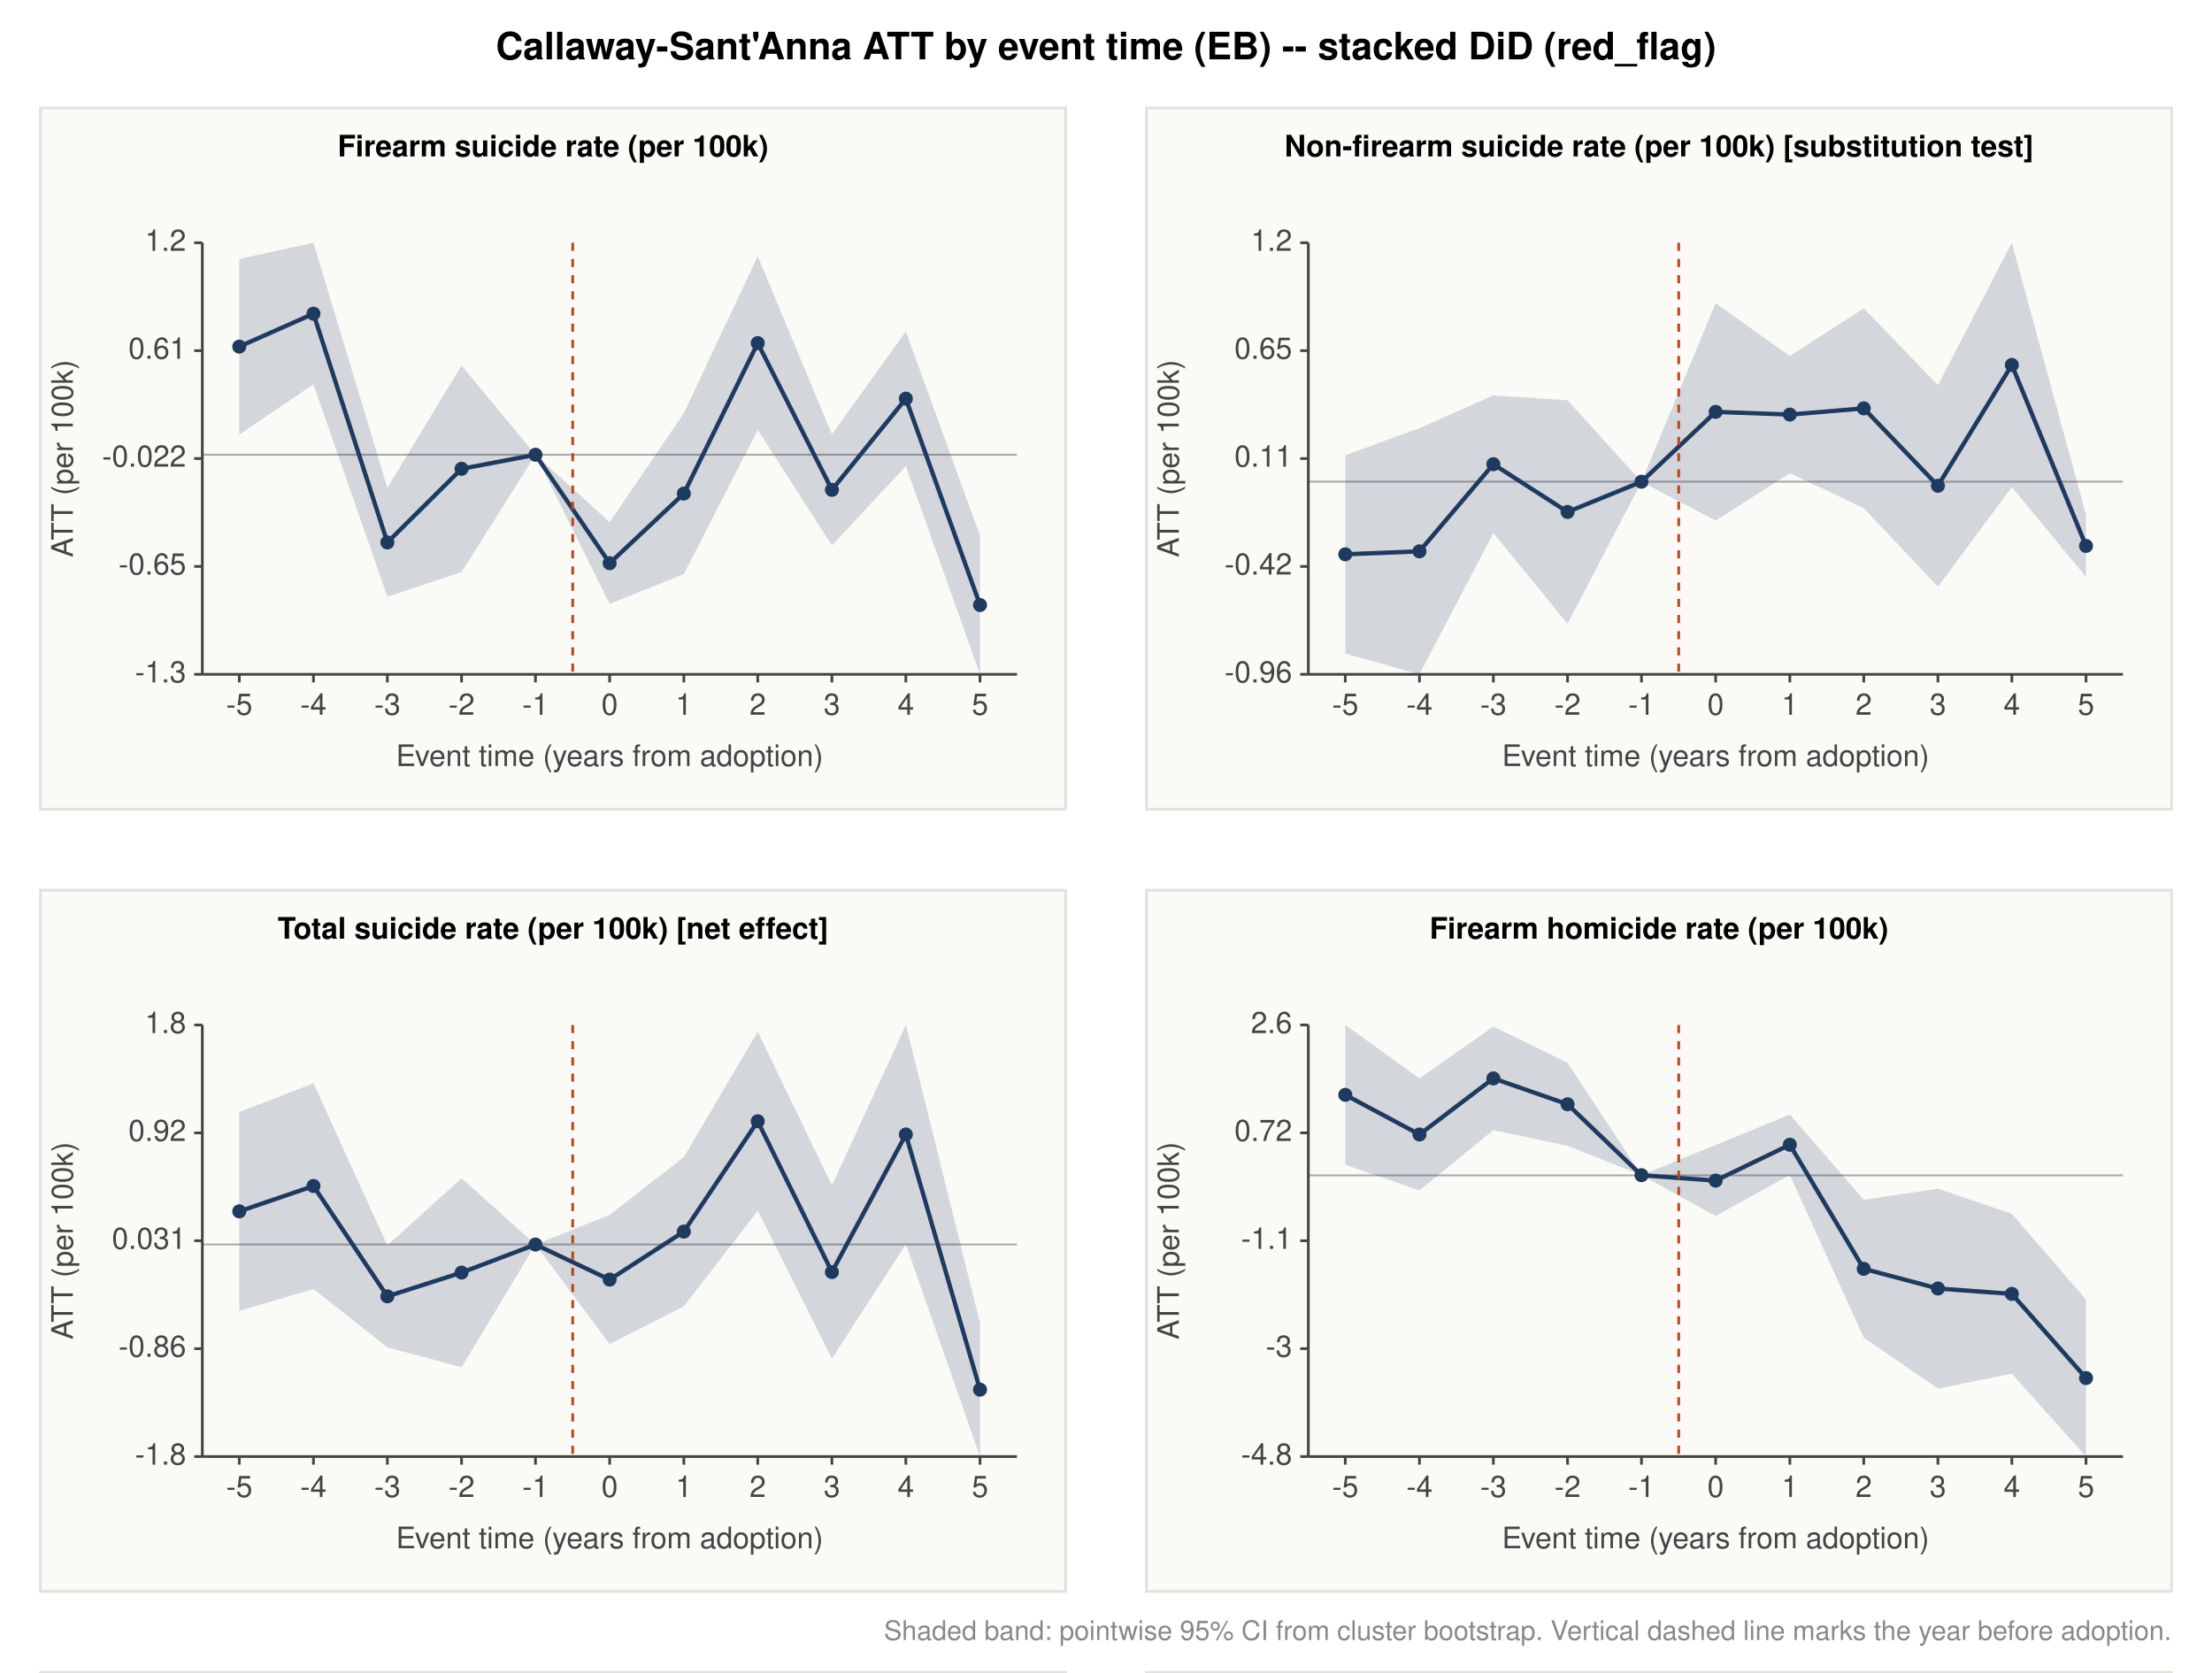
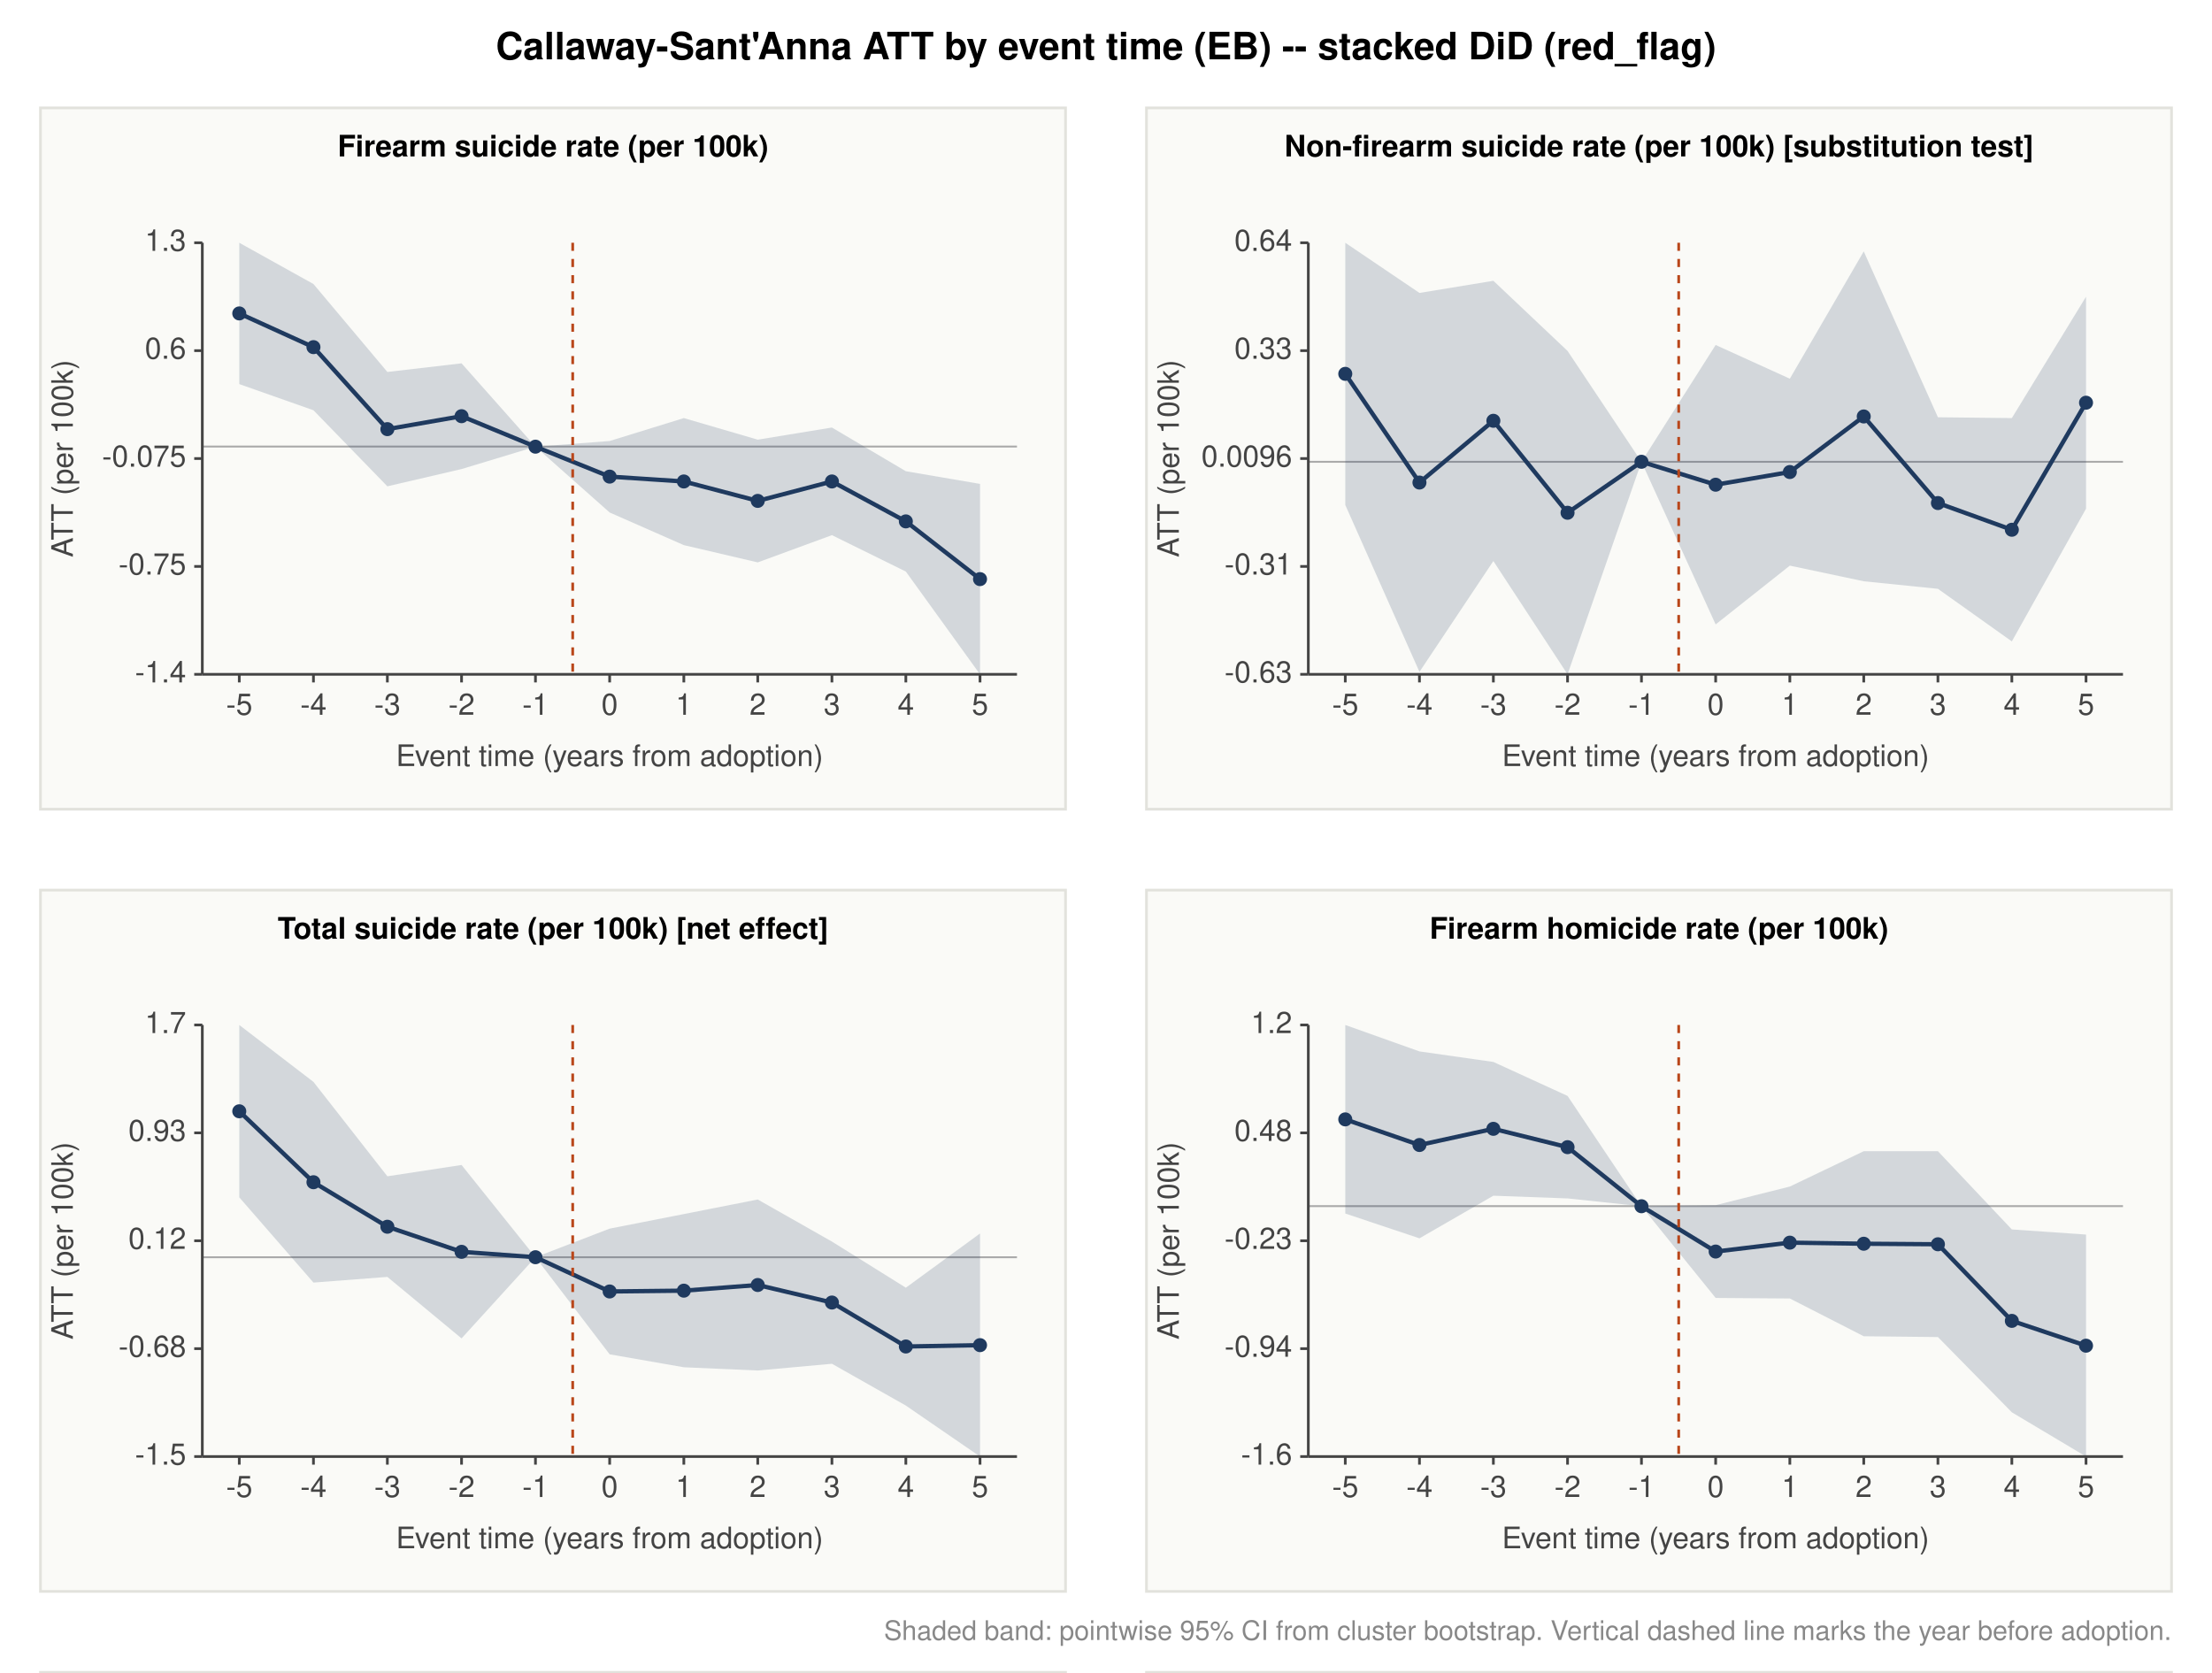
<svg xmlns="http://www.w3.org/2000/svg" viewBox="0 0 820 620" font-family="-apple-system, Segoe UI, Helvetica, Arial, sans-serif" font-size="11">
  <text x="410.0" y="22" text-anchor="middle" font-size="14" font-weight="600">Callaway-Sant'Anna ATT by event time (EB) -- stacked DiD (red_flag)</text>
  <rect x="15" y="40" width="380" height="260" fill="#fafaf7" stroke="#e2e2dc" />
  <text x="205.0" y="58" text-anchor="middle" font-weight="600">Firearm suicide rate (per 100k)</text>
-   <line x1="75" y1="168.584" x2="377" y2="168.584" stroke="#aaaaaa" stroke-width="0.7" />
-   <polygon points="88.7,96.0 116.2,90.0 143.6,180.9 171.1,135.5 198.5,168.6 226.0,193.6 253.5,153.2 280.9,95.0 308.4,161.0 335.8,122.9 363.3,198.6 363.3,250.0 335.8,172.8 308.4,202.2 280.9,159.4 253.5,212.8 226.0,223.9 198.5,168.6 171.1,212.1 143.6,221.2 116.2,142.5 88.7,161.1" fill="#1f3a5f" opacity="0.18" />
-   <polyline points="88.7,128.5 116.2,116.3 143.6,201.1 171.1,173.8 198.5,168.6 226.0,208.8 253.5,183.0 280.9,127.2 308.4,181.6 335.8,147.8 363.3,224.3" fill="none" stroke="#1f3a5f" stroke-width="1.6" />
-   <circle cx="88.7" cy="128.5" r="2.6" fill="#1f3a5f" />
-   <circle cx="116.2" cy="116.3" r="2.6" fill="#1f3a5f" />
-   <circle cx="143.6" cy="201.1" r="2.6" fill="#1f3a5f" />
-   <circle cx="171.1" cy="173.8" r="2.6" fill="#1f3a5f" />
-   <circle cx="198.5" cy="168.6" r="2.6" fill="#1f3a5f" />
-   <circle cx="226.0" cy="208.8" r="2.6" fill="#1f3a5f" />
-   <circle cx="253.5" cy="183.0" r="2.6" fill="#1f3a5f" />
-   <circle cx="280.9" cy="127.2" r="2.6" fill="#1f3a5f" />
-   <circle cx="308.4" cy="181.6" r="2.6" fill="#1f3a5f" />
-   <circle cx="335.8" cy="147.8" r="2.6" fill="#1f3a5f" />
-   <circle cx="363.3" cy="224.3" r="2.6" fill="#1f3a5f" />
+   <line x1="75" y1="165.551" x2="377" y2="165.551" stroke="#aaaaaa" stroke-width="0.7" />
+   <polygon points="88.7,90.0 116.2,105.3 143.6,137.9 171.1,134.7 198.5,165.6 226.0,163.5 253.5,155.0 280.9,163.0 308.4,158.5 335.8,174.7 363.3,179.4 363.3,250.0 335.8,211.9 308.4,198.4 280.9,208.5 253.5,202.1 226.0,190.0 198.5,165.6 171.1,173.9 143.6,180.3 116.2,152.1 88.7,142.4" fill="#1f3a5f" opacity="0.18" />
+   <polyline points="88.7,116.2 116.2,128.7 143.6,159.1 171.1,154.3 198.5,165.6 226.0,176.7 253.5,178.5 280.9,185.7 308.4,178.5 335.8,193.3 363.3,214.7" fill="none" stroke="#1f3a5f" stroke-width="1.6" />
+   <circle cx="88.7" cy="116.2" r="2.6" fill="#1f3a5f" />
+   <circle cx="116.2" cy="128.7" r="2.6" fill="#1f3a5f" />
+   <circle cx="143.6" cy="159.1" r="2.6" fill="#1f3a5f" />
+   <circle cx="171.1" cy="154.3" r="2.6" fill="#1f3a5f" />
+   <circle cx="198.5" cy="165.6" r="2.6" fill="#1f3a5f" />
+   <circle cx="226.0" cy="176.7" r="2.6" fill="#1f3a5f" />
+   <circle cx="253.5" cy="178.5" r="2.6" fill="#1f3a5f" />
+   <circle cx="280.9" cy="185.7" r="2.6" fill="#1f3a5f" />
+   <circle cx="308.4" cy="178.5" r="2.6" fill="#1f3a5f" />
+   <circle cx="335.8" cy="193.3" r="2.6" fill="#1f3a5f" />
+   <circle cx="363.3" cy="214.7" r="2.6" fill="#1f3a5f" />
  <line x1="212.3" y1="90" x2="212.3" y2="250" stroke="#b9461a" stroke-dasharray="3 3" />
  <line x1="75" y1="250" x2="377" y2="250" stroke="#444" />
  <line x1="75" y1="90" x2="75" y2="250" stroke="#444" />
  <line x1="88.7" y1="250" x2="88.7" y2="253" stroke="#444" />
  <text x="88.7" y="265" text-anchor="middle" fill="#444">-5</text>
  <line x1="116.2" y1="250" x2="116.2" y2="253" stroke="#444" />
  <text x="116.2" y="265" text-anchor="middle" fill="#444">-4</text>
  <line x1="143.6" y1="250" x2="143.6" y2="253" stroke="#444" />
  <text x="143.6" y="265" text-anchor="middle" fill="#444">-3</text>
  <line x1="171.1" y1="250" x2="171.1" y2="253" stroke="#444" />
  <text x="171.1" y="265" text-anchor="middle" fill="#444">-2</text>
  <line x1="198.5" y1="250" x2="198.5" y2="253" stroke="#444" />
  <text x="198.5" y="265" text-anchor="middle" fill="#444">-1</text>
  <line x1="226.0" y1="250" x2="226.0" y2="253" stroke="#444" />
  <text x="226.0" y="265" text-anchor="middle" fill="#444">0</text>
  <line x1="253.5" y1="250" x2="253.5" y2="253" stroke="#444" />
  <text x="253.5" y="265" text-anchor="middle" fill="#444">1</text>
  <line x1="280.9" y1="250" x2="280.9" y2="253" stroke="#444" />
  <text x="280.9" y="265" text-anchor="middle" fill="#444">2</text>
  <line x1="308.4" y1="250" x2="308.4" y2="253" stroke="#444" />
  <text x="308.4" y="265" text-anchor="middle" fill="#444">3</text>
  <line x1="335.8" y1="250" x2="335.8" y2="253" stroke="#444" />
  <text x="335.8" y="265" text-anchor="middle" fill="#444">4</text>
  <line x1="363.3" y1="250" x2="363.3" y2="253" stroke="#444" />
  <text x="363.3" y="265" text-anchor="middle" fill="#444">5</text>
  <line x1="72" y1="250.0" x2="75" y2="250.0" stroke="#444" />
-   <text x="69" y="253.0" text-anchor="end" fill="#444">-1.3</text>
+   <text x="69" y="253.0" text-anchor="end" fill="#444">-1.4</text>
  <line x1="72" y1="210.0" x2="75" y2="210.0" stroke="#444" />
-   <text x="69" y="213.0" text-anchor="end" fill="#444">-0.65</text>
+   <text x="69" y="213.0" text-anchor="end" fill="#444">-0.75</text>
  <line x1="72" y1="170.0" x2="75" y2="170.0" stroke="#444" />
-   <text x="69" y="173.0" text-anchor="end" fill="#444">-0.022</text>
+   <text x="69" y="173.0" text-anchor="end" fill="#444">-0.075</text>
  <line x1="72" y1="130.0" x2="75" y2="130.0" stroke="#444" />
-   <text x="69" y="133.0" text-anchor="end" fill="#444">0.61</text>
+   <text x="69" y="133.0" text-anchor="end" fill="#444">0.6</text>
  <line x1="72" y1="90.0" x2="75" y2="90.0" stroke="#444" />
-   <text x="69" y="93.0" text-anchor="end" fill="#444">1.2</text>
+   <text x="69" y="93.0" text-anchor="end" fill="#444">1.3</text>
  <text x="226.0" y="284" text-anchor="middle" fill="#444">Event time (years from adoption)</text>
  <text x="27" y="170.0" text-anchor="middle" fill="#444" transform="rotate(-90 27 170.0)">ATT (per 100k)</text>
  <rect x="425" y="40" width="380" height="260" fill="#fafaf7" stroke="#e2e2dc" />
  <text x="615.0" y="58" text-anchor="middle" font-weight="600">Non-firearm suicide rate (per 100k) [substitution test]</text>
-   <line x1="485" y1="178.567" x2="787" y2="178.567" stroke="#aaaaaa" stroke-width="0.7" />
-   <polygon points="498.7,168.8 526.2,158.7 553.6,146.6 581.1,148.4 608.5,178.6 636.0,112.4 663.5,132.0 690.9,114.3 718.4,142.8 745.8,90.0 773.3,190.9 773.3,213.9 745.8,180.6 718.4,217.5 690.9,188.4 663.5,175.4 636.0,193.0 608.5,178.6 581.1,231.3 553.6,197.6 526.2,250.0 498.7,242.3" fill="#1f3a5f" opacity="0.18" />
-   <polyline points="498.7,205.5 526.2,204.4 553.6,172.1 581.1,189.8 608.5,178.6 636.0,152.7 663.5,153.7 690.9,151.4 718.4,180.1 745.8,135.3 773.3,202.4" fill="none" stroke="#1f3a5f" stroke-width="1.6" />
-   <circle cx="498.7" cy="205.5" r="2.6" fill="#1f3a5f" />
-   <circle cx="526.2" cy="204.4" r="2.6" fill="#1f3a5f" />
-   <circle cx="553.6" cy="172.1" r="2.6" fill="#1f3a5f" />
-   <circle cx="581.1" cy="189.8" r="2.6" fill="#1f3a5f" />
-   <circle cx="608.5" cy="178.6" r="2.6" fill="#1f3a5f" />
-   <circle cx="636.0" cy="152.7" r="2.6" fill="#1f3a5f" />
-   <circle cx="663.5" cy="153.7" r="2.6" fill="#1f3a5f" />
-   <circle cx="690.9" cy="151.4" r="2.6" fill="#1f3a5f" />
-   <circle cx="718.4" cy="180.1" r="2.6" fill="#1f3a5f" />
-   <circle cx="745.8" cy="135.3" r="2.6" fill="#1f3a5f" />
-   <circle cx="773.3" cy="202.4" r="2.6" fill="#1f3a5f" />
+   <line x1="485" y1="171.211" x2="787" y2="171.211" stroke="#aaaaaa" stroke-width="0.7" />
+   <polygon points="498.7,90.0 526.2,108.6 553.6,104.1 581.1,130.1 608.5,171.2 636.0,127.9 663.5,140.4 690.9,93.2 718.4,154.7 745.8,155.0 773.3,110.0 773.3,188.6 745.8,237.8 718.4,218.3 690.9,215.5 663.5,209.7 636.0,231.5 608.5,171.2 581.1,250.0 553.6,208.0 526.2,249.1 498.7,187.2" fill="#1f3a5f" opacity="0.18" />
+   <polyline points="498.7,138.6 526.2,178.9 553.6,156.0 581.1,190.1 608.5,171.2 636.0,179.7 663.5,175.0 690.9,154.4 718.4,186.5 745.8,196.4 773.3,149.3" fill="none" stroke="#1f3a5f" stroke-width="1.6" />
+   <circle cx="498.7" cy="138.6" r="2.6" fill="#1f3a5f" />
+   <circle cx="526.2" cy="178.9" r="2.6" fill="#1f3a5f" />
+   <circle cx="553.6" cy="156.0" r="2.6" fill="#1f3a5f" />
+   <circle cx="581.1" cy="190.1" r="2.6" fill="#1f3a5f" />
+   <circle cx="608.5" cy="171.2" r="2.6" fill="#1f3a5f" />
+   <circle cx="636.0" cy="179.7" r="2.6" fill="#1f3a5f" />
+   <circle cx="663.5" cy="175.0" r="2.6" fill="#1f3a5f" />
+   <circle cx="690.9" cy="154.4" r="2.6" fill="#1f3a5f" />
+   <circle cx="718.4" cy="186.5" r="2.6" fill="#1f3a5f" />
+   <circle cx="745.8" cy="196.4" r="2.6" fill="#1f3a5f" />
+   <circle cx="773.3" cy="149.3" r="2.6" fill="#1f3a5f" />
  <line x1="622.3" y1="90" x2="622.3" y2="250" stroke="#b9461a" stroke-dasharray="3 3" />
  <line x1="485" y1="250" x2="787" y2="250" stroke="#444" />
  <line x1="485" y1="90" x2="485" y2="250" stroke="#444" />
  <line x1="498.7" y1="250" x2="498.7" y2="253" stroke="#444" />
  <text x="498.7" y="265" text-anchor="middle" fill="#444">-5</text>
  <line x1="526.2" y1="250" x2="526.2" y2="253" stroke="#444" />
  <text x="526.2" y="265" text-anchor="middle" fill="#444">-4</text>
  <line x1="553.6" y1="250" x2="553.6" y2="253" stroke="#444" />
  <text x="553.6" y="265" text-anchor="middle" fill="#444">-3</text>
  <line x1="581.1" y1="250" x2="581.1" y2="253" stroke="#444" />
  <text x="581.1" y="265" text-anchor="middle" fill="#444">-2</text>
  <line x1="608.5" y1="250" x2="608.5" y2="253" stroke="#444" />
  <text x="608.5" y="265" text-anchor="middle" fill="#444">-1</text>
  <line x1="636.0" y1="250" x2="636.0" y2="253" stroke="#444" />
  <text x="636.0" y="265" text-anchor="middle" fill="#444">0</text>
  <line x1="663.5" y1="250" x2="663.5" y2="253" stroke="#444" />
  <text x="663.5" y="265" text-anchor="middle" fill="#444">1</text>
  <line x1="690.9" y1="250" x2="690.9" y2="253" stroke="#444" />
  <text x="690.9" y="265" text-anchor="middle" fill="#444">2</text>
  <line x1="718.4" y1="250" x2="718.4" y2="253" stroke="#444" />
  <text x="718.4" y="265" text-anchor="middle" fill="#444">3</text>
  <line x1="745.8" y1="250" x2="745.8" y2="253" stroke="#444" />
  <text x="745.8" y="265" text-anchor="middle" fill="#444">4</text>
  <line x1="773.3" y1="250" x2="773.3" y2="253" stroke="#444" />
  <text x="773.3" y="265" text-anchor="middle" fill="#444">5</text>
  <line x1="482" y1="250.0" x2="485" y2="250.0" stroke="#444" />
-   <text x="479" y="253.0" text-anchor="end" fill="#444">-0.96</text>
+   <text x="479" y="253.0" text-anchor="end" fill="#444">-0.63</text>
  <line x1="482" y1="210.0" x2="485" y2="210.0" stroke="#444" />
-   <text x="479" y="213.0" text-anchor="end" fill="#444">-0.42</text>
+   <text x="479" y="213.0" text-anchor="end" fill="#444">-0.31</text>
  <line x1="482" y1="170.0" x2="485" y2="170.0" stroke="#444" />
-   <text x="479" y="173.0" text-anchor="end" fill="#444">0.11</text>
+   <text x="479" y="173.0" text-anchor="end" fill="#444">0.0096</text>
  <line x1="482" y1="130.0" x2="485" y2="130.0" stroke="#444" />
-   <text x="479" y="133.0" text-anchor="end" fill="#444">0.65</text>
+   <text x="479" y="133.0" text-anchor="end" fill="#444">0.33</text>
  <line x1="482" y1="90.0" x2="485" y2="90.0" stroke="#444" />
-   <text x="479" y="93.0" text-anchor="end" fill="#444">1.2</text>
+   <text x="479" y="93.0" text-anchor="end" fill="#444">0.64</text>
  <text x="636.0" y="284" text-anchor="middle" fill="#444">Event time (years from adoption)</text>
  <text x="437" y="170.0" text-anchor="middle" fill="#444" transform="rotate(-90 437 170.0)">ATT (per 100k)</text>
  <rect x="15" y="330" width="380" height="260" fill="#fafaf7" stroke="#e2e2dc" />
  <text x="205.0" y="348" text-anchor="middle" font-weight="600">Total suicide rate (per 100k) [net effect]</text>
-   <line x1="75" y1="461.372" x2="377" y2="461.372" stroke="#aaaaaa" stroke-width="0.7" />
-   <polygon points="88.7,412.3 116.2,401.6 143.6,461.7 171.1,436.8 198.5,461.4 226.0,450.4 253.5,429.0 280.9,382.5 308.4,439.5 335.8,380.0 363.3,490.5 363.3,540.0 335.8,461.3 308.4,503.7 280.9,448.9 253.5,484.3 226.0,498.3 198.5,461.4 171.1,506.9 143.6,499.5 116.2,477.9 88.7,486.0" fill="#1f3a5f" opacity="0.18" />
-   <polyline points="88.7,449.1 116.2,439.7 143.6,480.6 171.1,471.8 198.5,461.4 226.0,474.4 253.5,456.6 280.9,415.7 308.4,471.6 335.8,420.6 363.3,515.2" fill="none" stroke="#1f3a5f" stroke-width="1.6" />
-   <circle cx="88.7" cy="449.1" r="2.6" fill="#1f3a5f" />
-   <circle cx="116.2" cy="439.7" r="2.6" fill="#1f3a5f" />
-   <circle cx="143.6" cy="480.6" r="2.6" fill="#1f3a5f" />
-   <circle cx="171.1" cy="471.8" r="2.6" fill="#1f3a5f" />
-   <circle cx="198.5" cy="461.4" r="2.6" fill="#1f3a5f" />
-   <circle cx="226.0" cy="474.4" r="2.6" fill="#1f3a5f" />
-   <circle cx="253.5" cy="456.6" r="2.6" fill="#1f3a5f" />
-   <circle cx="280.9" cy="415.7" r="2.6" fill="#1f3a5f" />
-   <circle cx="308.4" cy="471.6" r="2.6" fill="#1f3a5f" />
-   <circle cx="335.8" cy="420.6" r="2.6" fill="#1f3a5f" />
-   <circle cx="363.3" cy="515.2" r="2.6" fill="#1f3a5f" />
+   <line x1="75" y1="466.112" x2="377" y2="466.112" stroke="#aaaaaa" stroke-width="0.7" />
+   <polygon points="88.7,380.0 116.2,401.1 143.6,436.1 171.1,431.9 198.5,466.1 226.0,455.5 253.5,450.1 280.9,444.7 308.4,460.3 335.8,477.4 363.3,457.3 363.3,540.0 335.8,521.1 308.4,505.6 280.9,508.1 253.5,506.9 226.0,502.1 198.5,466.1 171.1,496.2 143.6,473.4 116.2,475.5 88.7,443.9" fill="#1f3a5f" opacity="0.18" />
+   <polyline points="88.7,412.0 116.2,438.3 143.6,454.8 171.1,464.1 198.5,466.1 226.0,478.8 253.5,478.5 280.9,476.4 308.4,482.9 335.8,499.2 363.3,498.7" fill="none" stroke="#1f3a5f" stroke-width="1.6" />
+   <circle cx="88.7" cy="412.0" r="2.6" fill="#1f3a5f" />
+   <circle cx="116.2" cy="438.3" r="2.6" fill="#1f3a5f" />
+   <circle cx="143.6" cy="454.8" r="2.6" fill="#1f3a5f" />
+   <circle cx="171.1" cy="464.1" r="2.6" fill="#1f3a5f" />
+   <circle cx="198.5" cy="466.1" r="2.6" fill="#1f3a5f" />
+   <circle cx="226.0" cy="478.8" r="2.6" fill="#1f3a5f" />
+   <circle cx="253.5" cy="478.5" r="2.6" fill="#1f3a5f" />
+   <circle cx="280.9" cy="476.4" r="2.6" fill="#1f3a5f" />
+   <circle cx="308.4" cy="482.9" r="2.6" fill="#1f3a5f" />
+   <circle cx="335.8" cy="499.2" r="2.6" fill="#1f3a5f" />
+   <circle cx="363.3" cy="498.7" r="2.6" fill="#1f3a5f" />
  <line x1="212.3" y1="380" x2="212.3" y2="540" stroke="#b9461a" stroke-dasharray="3 3" />
  <line x1="75" y1="540" x2="377" y2="540" stroke="#444" />
  <line x1="75" y1="380" x2="75" y2="540" stroke="#444" />
  <line x1="88.7" y1="540" x2="88.7" y2="543" stroke="#444" />
  <text x="88.7" y="555" text-anchor="middle" fill="#444">-5</text>
  <line x1="116.2" y1="540" x2="116.2" y2="543" stroke="#444" />
  <text x="116.2" y="555" text-anchor="middle" fill="#444">-4</text>
  <line x1="143.6" y1="540" x2="143.6" y2="543" stroke="#444" />
  <text x="143.6" y="555" text-anchor="middle" fill="#444">-3</text>
  <line x1="171.1" y1="540" x2="171.1" y2="543" stroke="#444" />
  <text x="171.1" y="555" text-anchor="middle" fill="#444">-2</text>
  <line x1="198.5" y1="540" x2="198.5" y2="543" stroke="#444" />
  <text x="198.5" y="555" text-anchor="middle" fill="#444">-1</text>
  <line x1="226.0" y1="540" x2="226.0" y2="543" stroke="#444" />
  <text x="226.0" y="555" text-anchor="middle" fill="#444">0</text>
  <line x1="253.5" y1="540" x2="253.5" y2="543" stroke="#444" />
  <text x="253.5" y="555" text-anchor="middle" fill="#444">1</text>
  <line x1="280.9" y1="540" x2="280.9" y2="543" stroke="#444" />
  <text x="280.9" y="555" text-anchor="middle" fill="#444">2</text>
  <line x1="308.4" y1="540" x2="308.4" y2="543" stroke="#444" />
  <text x="308.4" y="555" text-anchor="middle" fill="#444">3</text>
  <line x1="335.8" y1="540" x2="335.8" y2="543" stroke="#444" />
  <text x="335.8" y="555" text-anchor="middle" fill="#444">4</text>
  <line x1="363.3" y1="540" x2="363.3" y2="543" stroke="#444" />
  <text x="363.3" y="555" text-anchor="middle" fill="#444">5</text>
  <line x1="72" y1="540.0" x2="75" y2="540.0" stroke="#444" />
-   <text x="69" y="543.0" text-anchor="end" fill="#444">-1.8</text>
+   <text x="69" y="543.0" text-anchor="end" fill="#444">-1.5</text>
  <line x1="72" y1="500.0" x2="75" y2="500.0" stroke="#444" />
-   <text x="69" y="503.0" text-anchor="end" fill="#444">-0.86</text>
+   <text x="69" y="503.0" text-anchor="end" fill="#444">-0.68</text>
  <line x1="72" y1="460.0" x2="75" y2="460.0" stroke="#444" />
-   <text x="69" y="463.0" text-anchor="end" fill="#444">0.031</text>
+   <text x="69" y="463.0" text-anchor="end" fill="#444">0.12</text>
  <line x1="72" y1="420.0" x2="75" y2="420.0" stroke="#444" />
-   <text x="69" y="423.0" text-anchor="end" fill="#444">0.92</text>
+   <text x="69" y="423.0" text-anchor="end" fill="#444">0.93</text>
  <line x1="72" y1="380.0" x2="75" y2="380.0" stroke="#444" />
-   <text x="69" y="383.0" text-anchor="end" fill="#444">1.8</text>
+   <text x="69" y="383.0" text-anchor="end" fill="#444">1.7</text>
  <text x="226.0" y="574" text-anchor="middle" fill="#444">Event time (years from adoption)</text>
  <text x="27" y="460.0" text-anchor="middle" fill="#444" transform="rotate(-90 27 460.0)">ATT (per 100k)</text>
  <rect x="425" y="330" width="380" height="260" fill="#fafaf7" stroke="#e2e2dc" />
  <text x="615.0" y="348" text-anchor="middle" font-weight="600">Firearm homicide rate (per 100k)</text>
-   <line x1="485" y1="435.749" x2="787" y2="435.749" stroke="#aaaaaa" stroke-width="0.7" />
-   <polygon points="498.7,380.0 526.2,399.8 553.6,380.6 581.1,394.0 608.5,435.7 636.0,424.5 663.5,413.2 690.9,444.8 718.4,440.7 745.8,450.0 773.3,481.8 773.3,540.0 745.8,509.3 718.4,514.8 690.9,495.9 663.5,435.6 636.0,450.8 608.5,435.7 581.1,424.8 553.6,419.0 526.2,441.3 498.7,431.8" fill="#1f3a5f" opacity="0.18" />
-   <polyline points="498.7,405.9 526.2,420.6 553.6,399.8 581.1,409.4 608.5,435.7 636.0,437.7 663.5,424.4 690.9,470.4 718.4,477.7 745.8,479.7 773.3,510.9" fill="none" stroke="#1f3a5f" stroke-width="1.6" />
-   <circle cx="498.7" cy="405.9" r="2.6" fill="#1f3a5f" />
-   <circle cx="526.2" cy="420.6" r="2.6" fill="#1f3a5f" />
-   <circle cx="553.6" cy="399.8" r="2.6" fill="#1f3a5f" />
-   <circle cx="581.1" cy="409.4" r="2.6" fill="#1f3a5f" />
-   <circle cx="608.5" cy="435.7" r="2.6" fill="#1f3a5f" />
-   <circle cx="636.0" cy="437.7" r="2.6" fill="#1f3a5f" />
-   <circle cx="663.5" cy="424.4" r="2.6" fill="#1f3a5f" />
-   <circle cx="690.9" cy="470.4" r="2.6" fill="#1f3a5f" />
-   <circle cx="718.4" cy="477.7" r="2.6" fill="#1f3a5f" />
-   <circle cx="745.8" cy="479.7" r="2.6" fill="#1f3a5f" />
-   <circle cx="773.3" cy="510.9" r="2.6" fill="#1f3a5f" />
+   <line x1="485" y1="447.16" x2="787" y2="447.16" stroke="#aaaaaa" stroke-width="0.7" />
+   <polygon points="498.7,380.0 526.2,389.8 553.6,393.7 581.1,406.3 608.5,447.2 636.0,446.8 663.5,439.9 690.9,426.8 718.4,426.8 745.8,455.8 773.3,457.7 773.3,540.0 745.8,523.6 718.4,495.7 690.9,495.4 663.5,481.4 636.0,481.2 608.5,447.2 581.1,444.3 553.6,443.3 526.2,459.1 498.7,449.9" fill="#1f3a5f" opacity="0.18" />
+   <polyline points="498.7,415.0 526.2,424.5 553.6,418.5 581.1,425.3 608.5,447.2 636.0,464.0 663.5,460.7 690.9,461.1 718.4,461.3 745.8,489.7 773.3,498.9" fill="none" stroke="#1f3a5f" stroke-width="1.6" />
+   <circle cx="498.7" cy="415.0" r="2.6" fill="#1f3a5f" />
+   <circle cx="526.2" cy="424.5" r="2.6" fill="#1f3a5f" />
+   <circle cx="553.6" cy="418.5" r="2.6" fill="#1f3a5f" />
+   <circle cx="581.1" cy="425.3" r="2.6" fill="#1f3a5f" />
+   <circle cx="608.5" cy="447.2" r="2.6" fill="#1f3a5f" />
+   <circle cx="636.0" cy="464.0" r="2.6" fill="#1f3a5f" />
+   <circle cx="663.5" cy="460.7" r="2.6" fill="#1f3a5f" />
+   <circle cx="690.9" cy="461.1" r="2.6" fill="#1f3a5f" />
+   <circle cx="718.4" cy="461.3" r="2.6" fill="#1f3a5f" />
+   <circle cx="745.8" cy="489.7" r="2.6" fill="#1f3a5f" />
+   <circle cx="773.3" cy="498.9" r="2.6" fill="#1f3a5f" />
  <line x1="622.3" y1="380" x2="622.3" y2="540" stroke="#b9461a" stroke-dasharray="3 3" />
  <line x1="485" y1="540" x2="787" y2="540" stroke="#444" />
  <line x1="485" y1="380" x2="485" y2="540" stroke="#444" />
  <line x1="498.7" y1="540" x2="498.7" y2="543" stroke="#444" />
  <text x="498.7" y="555" text-anchor="middle" fill="#444">-5</text>
  <line x1="526.2" y1="540" x2="526.2" y2="543" stroke="#444" />
  <text x="526.2" y="555" text-anchor="middle" fill="#444">-4</text>
  <line x1="553.6" y1="540" x2="553.6" y2="543" stroke="#444" />
  <text x="553.6" y="555" text-anchor="middle" fill="#444">-3</text>
  <line x1="581.1" y1="540" x2="581.1" y2="543" stroke="#444" />
  <text x="581.1" y="555" text-anchor="middle" fill="#444">-2</text>
  <line x1="608.5" y1="540" x2="608.5" y2="543" stroke="#444" />
  <text x="608.5" y="555" text-anchor="middle" fill="#444">-1</text>
  <line x1="636.0" y1="540" x2="636.0" y2="543" stroke="#444" />
  <text x="636.0" y="555" text-anchor="middle" fill="#444">0</text>
  <line x1="663.5" y1="540" x2="663.5" y2="543" stroke="#444" />
  <text x="663.5" y="555" text-anchor="middle" fill="#444">1</text>
  <line x1="690.9" y1="540" x2="690.9" y2="543" stroke="#444" />
  <text x="690.9" y="555" text-anchor="middle" fill="#444">2</text>
  <line x1="718.4" y1="540" x2="718.4" y2="543" stroke="#444" />
  <text x="718.4" y="555" text-anchor="middle" fill="#444">3</text>
  <line x1="745.8" y1="540" x2="745.8" y2="543" stroke="#444" />
  <text x="745.8" y="555" text-anchor="middle" fill="#444">4</text>
  <line x1="773.3" y1="540" x2="773.3" y2="543" stroke="#444" />
  <text x="773.3" y="555" text-anchor="middle" fill="#444">5</text>
  <line x1="482" y1="540.0" x2="485" y2="540.0" stroke="#444" />
-   <text x="479" y="543.0" text-anchor="end" fill="#444">-4.8</text>
+   <text x="479" y="543.0" text-anchor="end" fill="#444">-1.6</text>
  <line x1="482" y1="500.0" x2="485" y2="500.0" stroke="#444" />
-   <text x="479" y="503.0" text-anchor="end" fill="#444">-3</text>
+   <text x="479" y="503.0" text-anchor="end" fill="#444">-0.94</text>
  <line x1="482" y1="460.0" x2="485" y2="460.0" stroke="#444" />
-   <text x="479" y="463.0" text-anchor="end" fill="#444">-1.1</text>
+   <text x="479" y="463.0" text-anchor="end" fill="#444">-0.23</text>
  <line x1="482" y1="420.0" x2="485" y2="420.0" stroke="#444" />
-   <text x="479" y="423.0" text-anchor="end" fill="#444">0.72</text>
+   <text x="479" y="423.0" text-anchor="end" fill="#444">0.48</text>
  <line x1="482" y1="380.0" x2="485" y2="380.0" stroke="#444" />
-   <text x="479" y="383.0" text-anchor="end" fill="#444">2.6</text>
+   <text x="479" y="383.0" text-anchor="end" fill="#444">1.2</text>
  <text x="636.0" y="574" text-anchor="middle" fill="#444">Event time (years from adoption)</text>
  <text x="437" y="460.0" text-anchor="middle" fill="#444" transform="rotate(-90 437 460.0)">ATT (per 100k)</text>
  <rect x="15" y="620" width="380" height="260" fill="#fafaf7" stroke="#e2e2dc" />
  <text x="205.0" y="638" text-anchor="middle" font-weight="600">Total homicide rate (per 100k)</text>
-   <line x1="75" y1="755.4" x2="377" y2="755.4" stroke="#aaaaaa" stroke-width="0.7" />
-   <polygon points="88.7,739.5 116.2,742.6 143.6,699.4 171.1,715.1 198.5,755.4 226.0,761.7 253.5,720.7 280.9,708.8 308.4,697.6 335.8,704.6 363.3,670.0 363.3,789.1 335.8,793.7 308.4,775.5 280.9,817.7 253.5,823.8 226.0,822.8 198.5,755.4 171.1,741.8 143.6,760.0 116.2,830.0 88.7,798.9" fill="#1f3a5f" opacity="0.18" />
-   <polyline points="88.7,769.2 116.2,786.3 143.6,729.7 171.1,728.5 198.5,755.4 226.0,792.2 253.5,772.3 280.9,763.2 308.4,736.5 335.8,749.2 363.3,729.5" fill="none" stroke="#1f3a5f" stroke-width="1.6" />
-   <circle cx="88.7" cy="769.2" r="2.6" fill="#1f3a5f" />
-   <circle cx="116.2" cy="786.3" r="2.6" fill="#1f3a5f" />
-   <circle cx="143.6" cy="729.7" r="2.6" fill="#1f3a5f" />
-   <circle cx="171.1" cy="728.5" r="2.6" fill="#1f3a5f" />
-   <circle cx="198.5" cy="755.4" r="2.6" fill="#1f3a5f" />
-   <circle cx="226.0" cy="792.2" r="2.6" fill="#1f3a5f" />
-   <circle cx="253.5" cy="772.3" r="2.6" fill="#1f3a5f" />
-   <circle cx="280.9" cy="763.2" r="2.6" fill="#1f3a5f" />
-   <circle cx="308.4" cy="736.5" r="2.6" fill="#1f3a5f" />
-   <circle cx="335.8" cy="749.2" r="2.6" fill="#1f3a5f" />
-   <circle cx="363.3" cy="729.5" r="2.6" fill="#1f3a5f" />
+   <line x1="75" y1="745.635" x2="377" y2="745.635" stroke="#aaaaaa" stroke-width="0.7" />
+   <polygon points="88.7,697.4 116.2,688.6 143.6,670.0 171.1,706.9 198.5,745.6 226.0,743.7 253.5,737.2 280.9,731.3 308.4,692.8 335.8,753.0 363.3,729.8 363.3,830.0 335.8,828.6 308.4,785.1 280.9,796.1 253.5,791.4 226.0,791.1 198.5,745.6 171.1,757.0 143.6,736.0 116.2,758.8 88.7,766.8" fill="#1f3a5f" opacity="0.18" />
+   <polyline points="88.7,732.1 116.2,723.7 143.6,703.0 171.1,731.9 198.5,745.6 226.0,767.4 253.5,764.3 280.9,763.7 308.4,738.9 335.8,790.8 363.3,779.9" fill="none" stroke="#1f3a5f" stroke-width="1.6" />
+   <circle cx="88.7" cy="732.1" r="2.6" fill="#1f3a5f" />
+   <circle cx="116.2" cy="723.7" r="2.6" fill="#1f3a5f" />
+   <circle cx="143.6" cy="703.0" r="2.6" fill="#1f3a5f" />
+   <circle cx="171.1" cy="731.9" r="2.6" fill="#1f3a5f" />
+   <circle cx="198.5" cy="745.6" r="2.6" fill="#1f3a5f" />
+   <circle cx="226.0" cy="767.4" r="2.6" fill="#1f3a5f" />
+   <circle cx="253.5" cy="764.3" r="2.6" fill="#1f3a5f" />
+   <circle cx="280.9" cy="763.7" r="2.6" fill="#1f3a5f" />
+   <circle cx="308.4" cy="738.9" r="2.6" fill="#1f3a5f" />
+   <circle cx="335.8" cy="790.8" r="2.6" fill="#1f3a5f" />
+   <circle cx="363.3" cy="779.9" r="2.6" fill="#1f3a5f" />
  <line x1="212.3" y1="670" x2="212.3" y2="830" stroke="#b9461a" stroke-dasharray="3 3" />
  <line x1="75" y1="830" x2="377" y2="830" stroke="#444" />
  <line x1="75" y1="670" x2="75" y2="830" stroke="#444" />
  <line x1="88.7" y1="830" x2="88.7" y2="833" stroke="#444" />
  <text x="88.7" y="845" text-anchor="middle" fill="#444">-5</text>
  <line x1="116.2" y1="830" x2="116.2" y2="833" stroke="#444" />
  <text x="116.2" y="845" text-anchor="middle" fill="#444">-4</text>
  <line x1="143.6" y1="830" x2="143.6" y2="833" stroke="#444" />
  <text x="143.6" y="845" text-anchor="middle" fill="#444">-3</text>
  <line x1="171.1" y1="830" x2="171.1" y2="833" stroke="#444" />
  <text x="171.1" y="845" text-anchor="middle" fill="#444">-2</text>
  <line x1="198.5" y1="830" x2="198.5" y2="833" stroke="#444" />
  <text x="198.5" y="845" text-anchor="middle" fill="#444">-1</text>
  <line x1="226.0" y1="830" x2="226.0" y2="833" stroke="#444" />
  <text x="226.0" y="845" text-anchor="middle" fill="#444">0</text>
  <line x1="253.5" y1="830" x2="253.5" y2="833" stroke="#444" />
  <text x="253.5" y="845" text-anchor="middle" fill="#444">1</text>
  <line x1="280.9" y1="830" x2="280.9" y2="833" stroke="#444" />
  <text x="280.9" y="845" text-anchor="middle" fill="#444">2</text>
  <line x1="308.4" y1="830" x2="308.4" y2="833" stroke="#444" />
  <text x="308.4" y="845" text-anchor="middle" fill="#444">3</text>
  <line x1="335.8" y1="830" x2="335.8" y2="833" stroke="#444" />
  <text x="335.8" y="845" text-anchor="middle" fill="#444">4</text>
  <line x1="363.3" y1="830" x2="363.3" y2="833" stroke="#444" />
  <text x="363.3" y="845" text-anchor="middle" fill="#444">5</text>
  <line x1="72" y1="830.0" x2="75" y2="830.0" stroke="#444" />
-   <text x="69" y="833.0" text-anchor="end" fill="#444">-1.2</text>
+   <text x="69" y="833.0" text-anchor="end" fill="#444">-1.3</text>
  <line x1="72" y1="790.0" x2="75" y2="790.0" stroke="#444" />
-   <text x="69" y="793.0" text-anchor="end" fill="#444">-0.58</text>
+   <text x="69" y="793.0" text-anchor="end" fill="#444">-0.69</text>
  <line x1="72" y1="750.0" x2="75" y2="750.0" stroke="#444" />
-   <text x="69" y="753.0" text-anchor="end" fill="#444">0.09</text>
+   <text x="69" y="753.0" text-anchor="end" fill="#444">-0.068</text>
  <line x1="72" y1="710.0" x2="75" y2="710.0" stroke="#444" />
-   <text x="69" y="713.0" text-anchor="end" fill="#444">0.76</text>
+   <text x="69" y="713.0" text-anchor="end" fill="#444">0.55</text>
  <line x1="72" y1="670.0" x2="75" y2="670.0" stroke="#444" />
-   <text x="69" y="673.0" text-anchor="end" fill="#444">1.4</text>
+   <text x="69" y="673.0" text-anchor="end" fill="#444">1.2</text>
  <text x="226.0" y="864" text-anchor="middle" fill="#444">Event time (years from adoption)</text>
  <text x="27" y="750.0" text-anchor="middle" fill="#444" transform="rotate(-90 27 750.0)">ATT (per 100k)</text>
  <rect x="425" y="620" width="380" height="260" fill="#fafaf7" stroke="#e2e2dc" />
  <text x="615.0" y="638" text-anchor="middle" font-weight="600">Motor vehicle theft rate (per 100k) [placebo]</text>
-   <line x1="485" y1="765.392" x2="787" y2="765.392" stroke="#aaaaaa" stroke-width="0.7" />
-   <polygon points="498.7,765.2 526.2,762.4 553.6,759.9 581.1,750.8 608.5,765.4 636.0,755.4 663.5,759.9 690.9,733.8 718.4,693.7 745.8,694.3 773.3,670.0 773.3,779.8 745.8,764.2 718.4,781.3 690.9,790.5 663.5,785.2 636.0,794.4 608.5,765.4 581.1,781.3 553.6,789.9 526.2,801.8 498.7,830.0" fill="#1f3a5f" opacity="0.18" />
-   <polyline points="498.7,797.6 526.2,782.1 553.6,774.9 581.1,766.0 608.5,765.4 636.0,774.9 663.5,772.6 690.9,762.2 718.4,737.5 745.8,729.2 773.3,724.9" fill="none" stroke="#1f3a5f" stroke-width="1.6" />
-   <circle cx="498.7" cy="797.6" r="2.6" fill="#1f3a5f" />
-   <circle cx="526.2" cy="782.1" r="2.6" fill="#1f3a5f" />
-   <circle cx="553.6" cy="774.9" r="2.6" fill="#1f3a5f" />
-   <circle cx="581.1" cy="766.0" r="2.6" fill="#1f3a5f" />
-   <circle cx="608.5" cy="765.4" r="2.6" fill="#1f3a5f" />
-   <circle cx="636.0" cy="774.9" r="2.6" fill="#1f3a5f" />
-   <circle cx="663.5" cy="772.6" r="2.6" fill="#1f3a5f" />
-   <circle cx="690.9" cy="762.2" r="2.6" fill="#1f3a5f" />
-   <circle cx="718.4" cy="737.5" r="2.6" fill="#1f3a5f" />
-   <circle cx="745.8" cy="729.2" r="2.6" fill="#1f3a5f" />
-   <circle cx="773.3" cy="724.9" r="2.6" fill="#1f3a5f" />
+   <line x1="485" y1="787.153" x2="787" y2="787.153" stroke="#aaaaaa" stroke-width="0.7" />
+   <polygon points="498.7,771.6 526.2,769.3 553.6,780.8 581.1,780.8 608.5,787.2 636.0,784.8 663.5,781.2 690.9,750.5 718.4,703.5 745.8,715.3 773.3,670.0 773.3,804.6 745.8,796.2 718.4,807.7 690.9,818.1 663.5,805.7 636.0,823.0 608.5,787.2 581.1,814.7 553.6,819.2 526.2,816.8 498.7,830.0" fill="#1f3a5f" opacity="0.18" />
+   <polyline points="498.7,800.8 526.2,793.0 553.6,800.0 581.1,797.7 608.5,787.2 636.0,803.9 663.5,793.5 690.9,784.3 718.4,755.6 745.8,755.8 773.3,737.3" fill="none" stroke="#1f3a5f" stroke-width="1.6" />
+   <circle cx="498.7" cy="800.8" r="2.6" fill="#1f3a5f" />
+   <circle cx="526.2" cy="793.0" r="2.6" fill="#1f3a5f" />
+   <circle cx="553.6" cy="800.0" r="2.6" fill="#1f3a5f" />
+   <circle cx="581.1" cy="797.7" r="2.6" fill="#1f3a5f" />
+   <circle cx="608.5" cy="787.2" r="2.6" fill="#1f3a5f" />
+   <circle cx="636.0" cy="803.9" r="2.6" fill="#1f3a5f" />
+   <circle cx="663.5" cy="793.5" r="2.6" fill="#1f3a5f" />
+   <circle cx="690.9" cy="784.3" r="2.6" fill="#1f3a5f" />
+   <circle cx="718.4" cy="755.6" r="2.6" fill="#1f3a5f" />
+   <circle cx="745.8" cy="755.8" r="2.6" fill="#1f3a5f" />
+   <circle cx="773.3" cy="737.3" r="2.6" fill="#1f3a5f" />
  <line x1="622.3" y1="670" x2="622.3" y2="830" stroke="#b9461a" stroke-dasharray="3 3" />
  <line x1="485" y1="830" x2="787" y2="830" stroke="#444" />
  <line x1="485" y1="670" x2="485" y2="830" stroke="#444" />
  <line x1="498.7" y1="830" x2="498.7" y2="833" stroke="#444" />
  <text x="498.7" y="845" text-anchor="middle" fill="#444">-5</text>
  <line x1="526.2" y1="830" x2="526.2" y2="833" stroke="#444" />
  <text x="526.2" y="845" text-anchor="middle" fill="#444">-4</text>
  <line x1="553.6" y1="830" x2="553.6" y2="833" stroke="#444" />
  <text x="553.6" y="845" text-anchor="middle" fill="#444">-3</text>
  <line x1="581.1" y1="830" x2="581.1" y2="833" stroke="#444" />
  <text x="581.1" y="845" text-anchor="middle" fill="#444">-2</text>
  <line x1="608.5" y1="830" x2="608.5" y2="833" stroke="#444" />
  <text x="608.5" y="845" text-anchor="middle" fill="#444">-1</text>
  <line x1="636.0" y1="830" x2="636.0" y2="833" stroke="#444" />
  <text x="636.0" y="845" text-anchor="middle" fill="#444">0</text>
  <line x1="663.5" y1="830" x2="663.5" y2="833" stroke="#444" />
  <text x="663.5" y="845" text-anchor="middle" fill="#444">1</text>
  <line x1="690.9" y1="830" x2="690.9" y2="833" stroke="#444" />
  <text x="690.9" y="845" text-anchor="middle" fill="#444">2</text>
  <line x1="718.4" y1="830" x2="718.4" y2="833" stroke="#444" />
  <text x="718.4" y="845" text-anchor="middle" fill="#444">3</text>
  <line x1="745.8" y1="830" x2="745.8" y2="833" stroke="#444" />
  <text x="745.8" y="845" text-anchor="middle" fill="#444">4</text>
  <line x1="773.3" y1="830" x2="773.3" y2="833" stroke="#444" />
  <text x="773.3" y="845" text-anchor="middle" fill="#444">5</text>
  <line x1="482" y1="830.0" x2="485" y2="830.0" stroke="#444" />
-   <text x="479" y="833.0" text-anchor="end" fill="#444">-1.1e+02</text>
+   <text x="479" y="833.0" text-anchor="end" fill="#444">-58</text>
  <line x1="482" y1="790.0" x2="485" y2="790.0" stroke="#444" />
-   <text x="479" y="793.0" text-anchor="end" fill="#444">-41</text>
+   <text x="479" y="793.0" text-anchor="end" fill="#444">-3.8</text>
  <line x1="482" y1="750.0" x2="485" y2="750.0" stroke="#444" />
-   <text x="479" y="753.0" text-anchor="end" fill="#444">26</text>
+   <text x="479" y="753.0" text-anchor="end" fill="#444">50</text>
  <line x1="482" y1="710.0" x2="485" y2="710.0" stroke="#444" />
-   <text x="479" y="713.0" text-anchor="end" fill="#444">93</text>
+   <text x="479" y="713.0" text-anchor="end" fill="#444">1e+02</text>
  <line x1="482" y1="670.0" x2="485" y2="670.0" stroke="#444" />
  <text x="479" y="673.0" text-anchor="end" fill="#444">1.6e+02</text>
  <text x="636.0" y="864" text-anchor="middle" fill="#444">Event time (years from adoption)</text>
  <text x="437" y="750.0" text-anchor="middle" fill="#444" transform="rotate(-90 437 750.0)">ATT (per 100k)</text>
  <text x="805" y="608" text-anchor="end" fill="#888" font-size="10">Shaded band: pointwise 95% CI from cluster bootstrap. Vertical dashed line marks the year before adoption.</text>
</svg>
